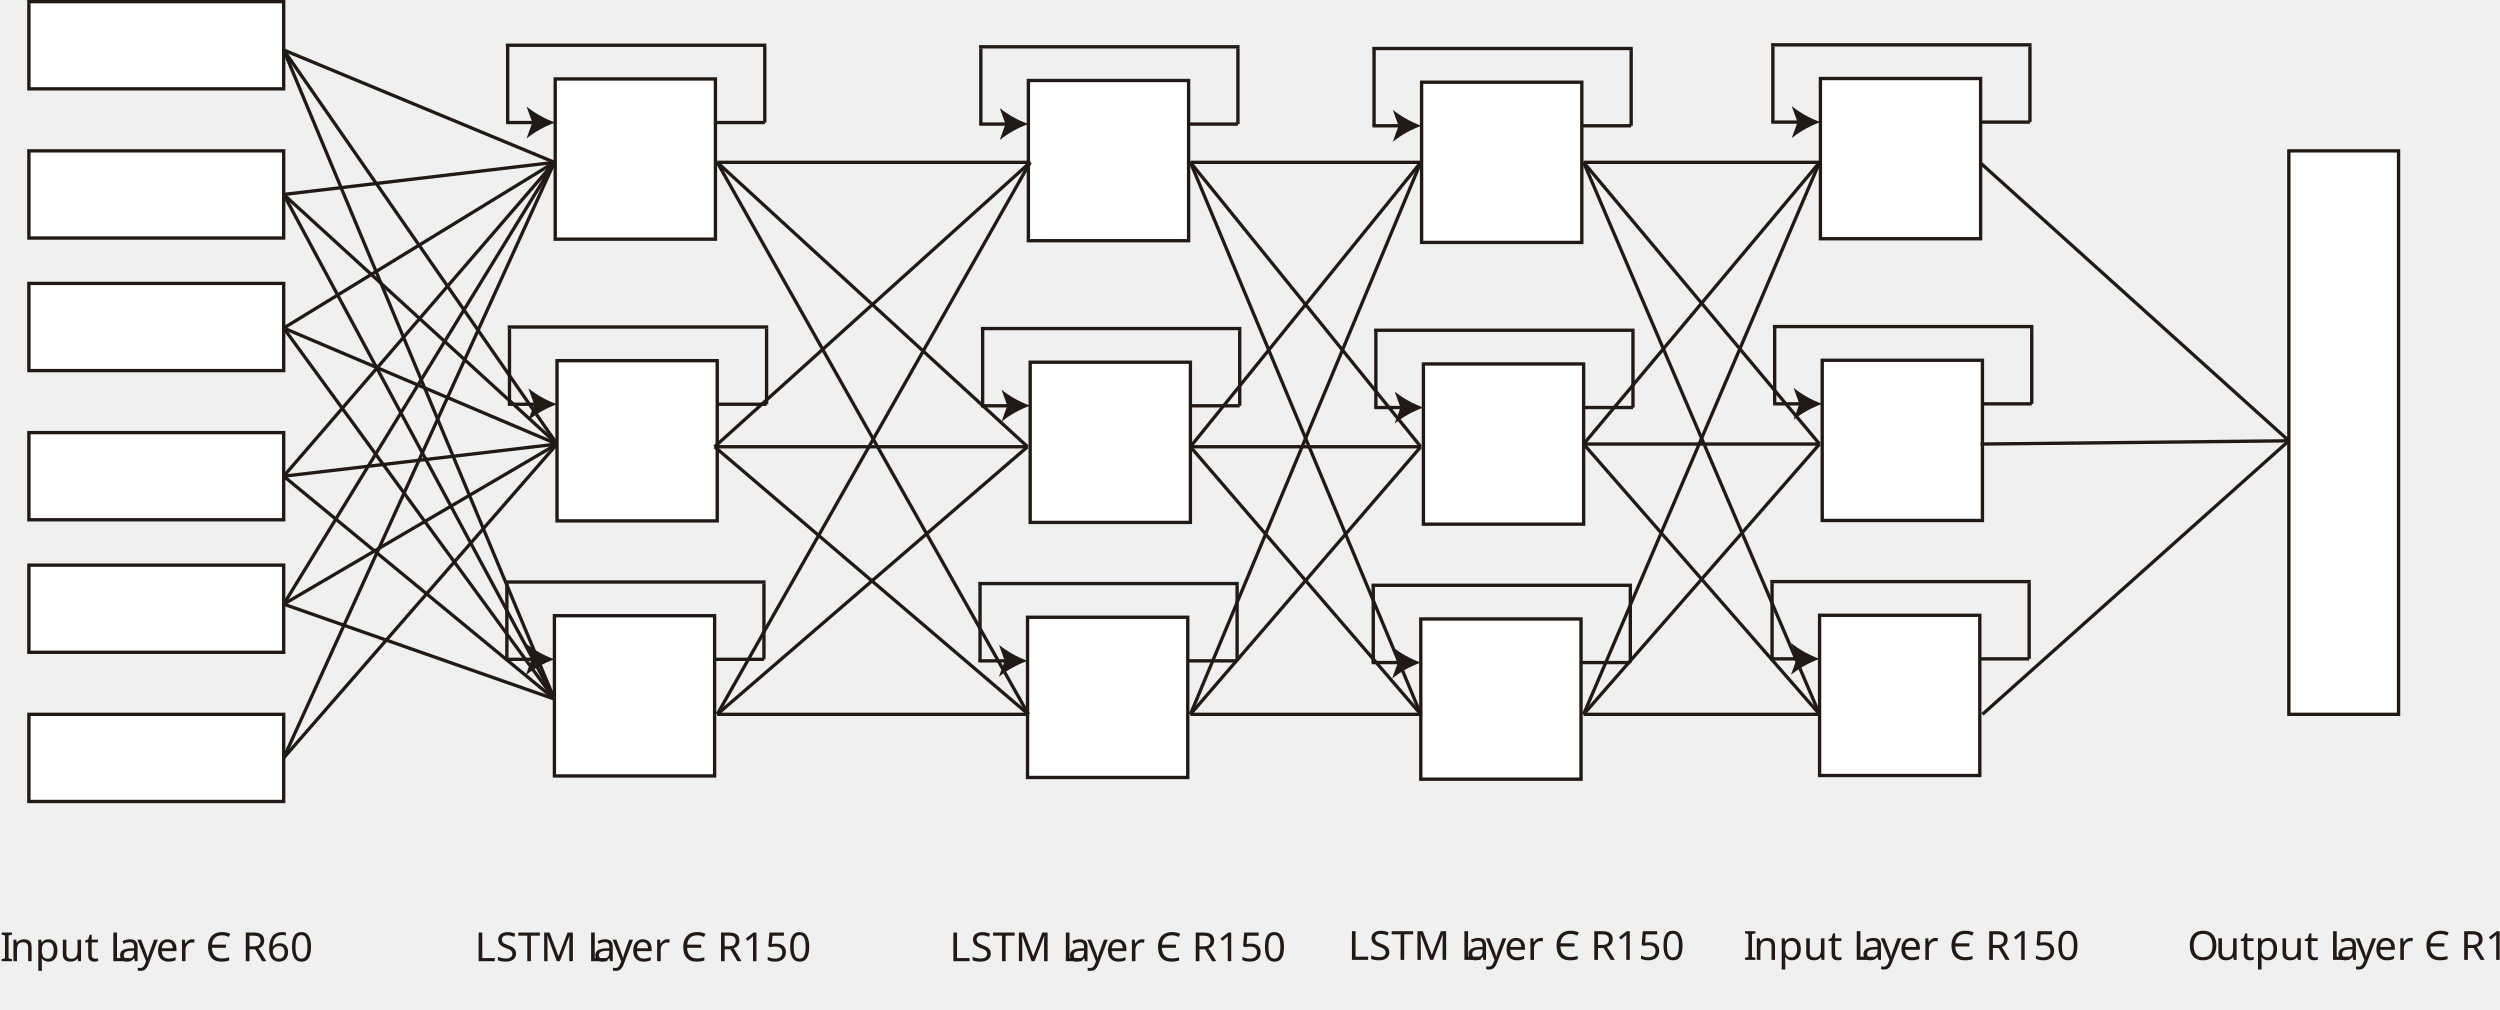
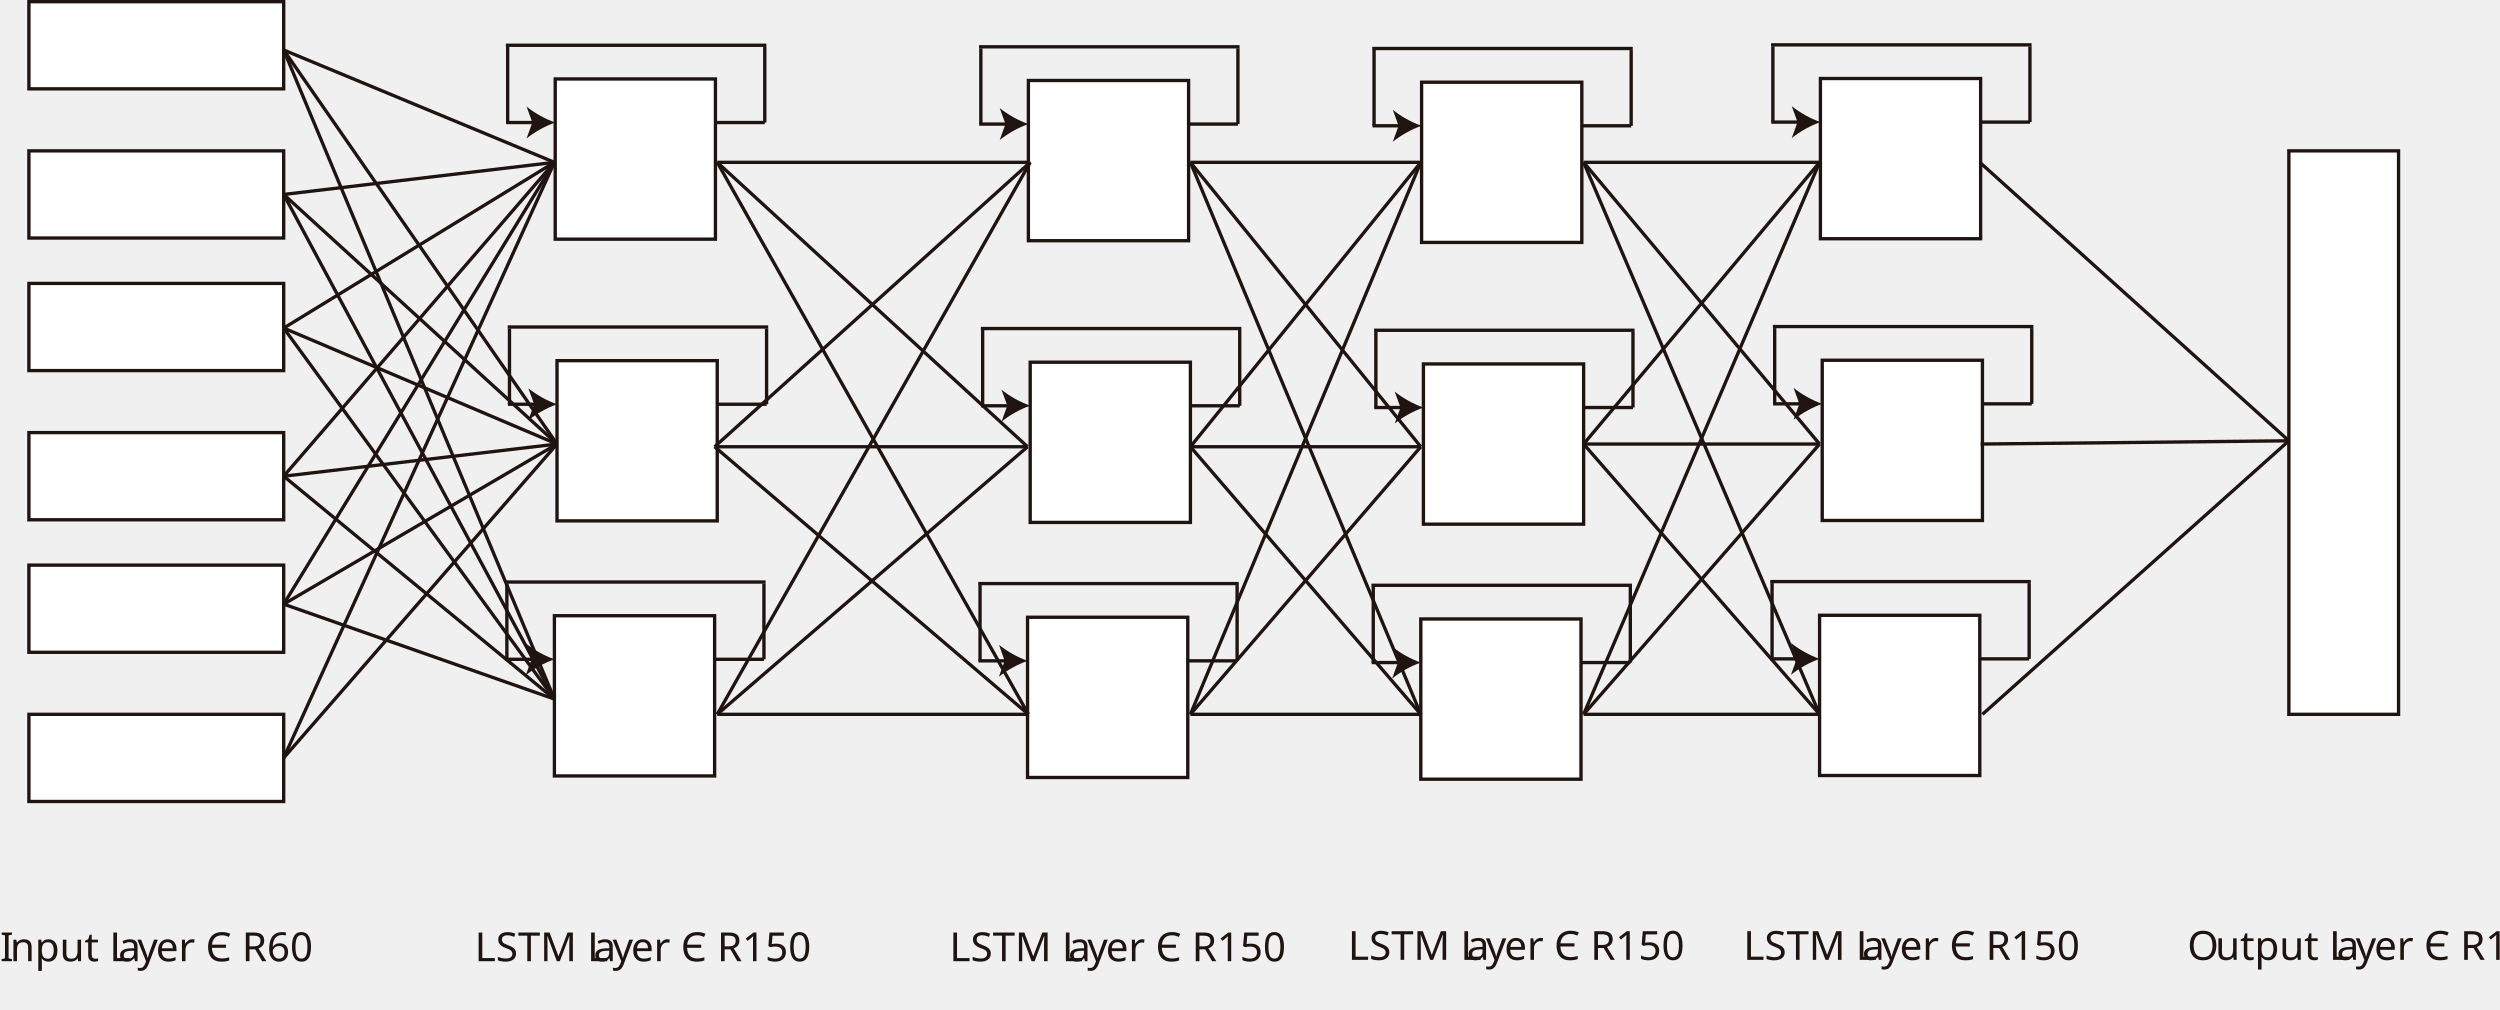
<svg xmlns="http://www.w3.org/2000/svg" viewBox="0 0 745.71 301.2">
  <defs>
-     <style>.cls-1{fill:#fff;}.cls-1,.cls-6{stroke:#211915;stroke-miterlimit:10;}.cls-2{font-size:12px;font-family:MyriadPro-Regular, Myriad Pro;}.cls-2,.cls-7{fill:#211915;}.cls-3{letter-spacing:0.01em;}.cls-4{letter-spacing:-0.01em;}.cls-5{letter-spacing:-0.01em;}.cls-6{fill:none;}.cls-8{letter-spacing:-0.01em;}.cls-9{letter-spacing:0em;}.cls-10{letter-spacing:0em;}</style>
+     <style>.cls-1{fill:#fff;}.cls-1,.cls-6{stroke:#1f140f;stroke-miterlimit:10;}.cls-2{font-size:12px;font-family:MyriadPro-Regular, Myriad Pro;}.cls-2,.cls-7{fill:#1f140f;}.cls-3{letter-spacing:0.01em;}.cls-4{letter-spacing:-0.01em;}.cls-5{letter-spacing:-0.01em;}.cls-6{fill:none;}.cls-8{letter-spacing:-0.01em;}.cls-9{letter-spacing:0em;}.cls-10{letter-spacing:0em;}</style>
  </defs>
  <g id="Camada_2" data-name="Camada 2">
    <g id="Camada_1-2" data-name="Camada 1">
      <rect class="cls-1" x="8.62" y="0.5" width="76" height="26" />
      <rect class="cls-1" x="8.62" y="45" width="76" height="26" />
      <text class="cls-2" transform="translate(0 286.72)">
        <tspan class="cls-3">I</tspan>
        <tspan x="2.99" y="0">nput L</tspan>
        <tspan class="cls-4" x="35.27" y="0">a</tspan>
        <tspan class="cls-5" x="40.96" y="0">y</tspan>
        <tspan x="46.49" y="0">er Є R60</tspan>
      </text>
      <rect class="cls-1" x="8.62" y="84.54" width="76" height="26" />
      <rect class="cls-1" x="8.62" y="129.04" width="76" height="26" />
      <rect class="cls-1" x="8.62" y="168.57" width="76" height="26" />
      <rect class="cls-1" x="8.62" y="213.07" width="76" height="26" />
      <rect class="cls-1" x="165.61" y="23.55" width="47.79" height="47.79" />
      <line class="cls-6" x1="213.4" y1="36.55" x2="228.12" y2="36.55" />
      <line class="cls-6" x1="228.12" y1="13.96" x2="228.12" y2="36.55" />
      <line class="cls-6" x1="150.89" y1="13.5" x2="228.6" y2="13.5" />
      <line class="cls-6" x1="151.43" y1="36.55" x2="151.43" y2="13.95" />
      <line class="cls-6" x1="150.96" y1="36.55" x2="159.58" y2="36.55" />
      <path class="cls-7" d="M165.61,36.55a30.31,30.31,0,0,0-8.55,4.75l1.72-4.75-1.72-4.76A30.34,30.34,0,0,0,165.61,36.55Z" />
      <rect class="cls-1" x="166.15" y="107.58" width="47.79" height="47.79" />
      <line class="cls-6" x1="213.94" y1="120.58" x2="228.66" y2="120.58" />
      <line class="cls-6" x1="228.66" y1="98" x2="228.66" y2="120.58" />
      <line class="cls-6" x1="151.43" y1="97.54" x2="229.14" y2="97.54" />
      <line class="cls-6" x1="151.97" y1="120.58" x2="151.97" y2="97.98" />
      <line class="cls-6" x1="151.5" y1="120.58" x2="160.11" y2="120.58" />
      <path class="cls-7" d="M166.15,120.58a30.34,30.34,0,0,0-8.55,4.76l1.72-4.76-1.72-4.75A30.31,30.31,0,0,0,166.15,120.58Z" />
      <rect class="cls-1" x="165.37" y="183.66" width="47.79" height="47.79" />
      <line class="cls-6" x1="213.16" y1="196.66" x2="227.87" y2="196.66" />
      <line class="cls-6" x1="227.87" y1="174.07" x2="227.87" y2="196.66" />
      <line class="cls-6" x1="150.65" y1="173.61" x2="228.36" y2="173.61" />
      <rect class="cls-1" x="306.75" y="24.01" width="47.79" height="47.79" />
      <line class="cls-6" x1="354.54" y1="37.01" x2="369.25" y2="37.01" />
      <line class="cls-6" x1="369.25" y1="14.42" x2="369.25" y2="37.01" />
      <line class="cls-6" x1="292.03" y1="13.96" x2="369.74" y2="13.96" />
      <line class="cls-6" x1="292.57" y1="37.01" x2="292.57" y2="14.41" />
      <line class="cls-6" x1="292.09" y1="37.01" x2="300.71" y2="37.01" />
      <path class="cls-7" d="M306.75,37a30.18,30.18,0,0,0-8.55,4.75L299.92,37l-1.72-4.76A30.2,30.2,0,0,0,306.75,37Z" />
      <rect class="cls-1" x="307.29" y="108.04" width="47.79" height="47.79" />
      <line class="cls-6" x1="355.08" y1="121.04" x2="369.79" y2="121.04" />
      <line class="cls-6" x1="369.79" y1="98.46" x2="369.79" y2="121.04" />
      <line class="cls-6" x1="292.57" y1="98" x2="370.28" y2="98" />
      <line class="cls-6" x1="293.11" y1="121.04" x2="293.11" y2="98.44" />
      <line class="cls-6" x1="292.63" y1="121.04" x2="301.25" y2="121.04" />
      <path class="cls-7" d="M307.29,121a30.2,30.2,0,0,0-8.55,4.76l1.72-4.76-1.72-4.75A30.18,30.18,0,0,0,307.29,121Z" />
      <rect class="cls-1" x="306.5" y="184.12" width="47.79" height="47.79" />
      <line class="cls-6" x1="354.29" y1="197.12" x2="369.01" y2="197.12" />
      <line class="cls-6" x1="369.01" y1="174.53" x2="369.01" y2="197.12" />
      <line class="cls-6" x1="291.79" y1="174.07" x2="369.5" y2="174.07" />
      <line class="cls-6" x1="292.33" y1="197.12" x2="292.33" y2="174.51" />
      <line class="cls-6" x1="291.85" y1="197.12" x2="300.47" y2="197.12" />
      <path class="cls-7" d="M306.5,197.12a30.31,30.31,0,0,0-8.55,4.75l1.72-4.75L298,192.36A30.34,30.34,0,0,0,306.5,197.12Z" />
      <rect class="cls-1" x="424.04" y="24.52" width="47.79" height="47.79" />
      <line class="cls-6" x1="471.83" y1="37.52" x2="486.55" y2="37.52" />
      <line class="cls-6" x1="486.55" y1="14.94" x2="486.55" y2="37.52" />
      <line class="cls-6" x1="409.32" y1="14.47" x2="487.03" y2="14.47" />
      <line class="cls-6" x1="409.86" y1="37.52" x2="409.86" y2="14.92" />
      <line class="cls-6" x1="409.39" y1="37.52" x2="418.01" y2="37.52" />
      <path class="cls-7" d="M424,37.52a30.34,30.34,0,0,0-8.55,4.76l1.72-4.76-1.72-4.75A30.31,30.31,0,0,0,424,37.52Z" />
      <rect class="cls-1" x="424.58" y="108.56" width="47.79" height="47.79" />
      <line class="cls-6" x1="472.37" y1="121.56" x2="487.09" y2="121.56" />
      <line class="cls-6" x1="487.09" y1="98.97" x2="487.09" y2="121.56" />
      <line class="cls-6" x1="409.86" y1="98.51" x2="487.57" y2="98.51" />
      <line class="cls-6" x1="409.93" y1="121.56" x2="418.55" y2="121.56" />
      <path class="cls-7" d="M424.58,121.56a30.31,30.31,0,0,0-8.55,4.75l1.72-4.75L416,116.8A30.34,30.34,0,0,0,424.58,121.56Z" />
      <rect class="cls-1" x="423.8" y="184.63" width="47.79" height="47.79" />
      <line class="cls-6" x1="471.59" y1="197.63" x2="486.3" y2="197.63" />
      <line class="cls-6" x1="486.3" y1="175.04" x2="486.3" y2="197.63" />
      <line class="cls-6" x1="409.08" y1="174.58" x2="486.79" y2="174.58" />
      <line class="cls-6" x1="409.62" y1="197.63" x2="409.62" y2="175.03" />
      <line class="cls-6" x1="409.14" y1="197.63" x2="417.76" y2="197.63" />
      <path class="cls-7" d="M423.8,197.63a30,30,0,0,0-8.55,4.76l1.72-4.76-1.72-4.76A30,30,0,0,0,423.8,197.63Z" />
      <rect class="cls-1" x="543" y="23.42" width="47.79" height="47.79" />
      <line class="cls-6" x1="590.79" y1="36.42" x2="605.5" y2="36.42" />
      <line class="cls-6" x1="605.5" y1="13.84" x2="605.5" y2="36.42" />
      <line class="cls-6" x1="528.28" y1="13.38" x2="605.99" y2="13.38" />
      <line class="cls-6" x1="528.82" y1="36.42" x2="528.82" y2="13.82" />
      <line class="cls-6" x1="528.35" y1="36.42" x2="536.96" y2="36.42" />
      <path class="cls-7" d="M543,36.42a30.34,30.34,0,0,0-8.55,4.76l1.72-4.76-1.72-4.75A30.31,30.31,0,0,0,543,36.42Z" />
      <rect class="cls-1" x="543.54" y="107.46" width="47.79" height="47.79" />
      <line class="cls-6" x1="591.33" y1="120.46" x2="606.04" y2="120.46" />
      <line class="cls-6" x1="606.04" y1="97.87" x2="606.04" y2="120.46" />
      <line class="cls-6" x1="528.82" y1="97.41" x2="606.53" y2="97.41" />
      <line class="cls-6" x1="529.36" y1="120.46" x2="529.36" y2="97.86" />
      <line class="cls-6" x1="528.89" y1="120.46" x2="537.5" y2="120.46" />
      <path class="cls-7" d="M543.54,120.46a30.31,30.31,0,0,0-8.55,4.75l1.72-4.75L535,115.7A30.1,30.1,0,0,0,543.54,120.46Z" />
      <rect class="cls-1" x="542.75" y="183.53" width="47.79" height="47.79" />
      <line class="cls-6" x1="590.54" y1="196.53" x2="605.26" y2="196.53" />
      <line class="cls-6" x1="605.26" y1="173.94" x2="605.26" y2="196.53" />
      <line class="cls-6" x1="528.04" y1="173.48" x2="605.75" y2="173.48" />
      <line class="cls-6" x1="528.58" y1="196.53" x2="528.58" y2="173.93" />
      <line class="cls-6" x1="528.1" y1="196.53" x2="536.72" y2="196.53" />
      <path class="cls-7" d="M542.75,196.53a30,30,0,0,0-8.54,4.76l1.72-4.76-1.72-4.75A30.26,30.26,0,0,0,542.75,196.53Z" />
      <rect class="cls-1" x="682.73" y="45" width="32.72" height="168.07" />
      <line class="cls-6" x1="84.62" y1="14.92" x2="165.37" y2="48.42" />
      <line class="cls-6" x1="84.62" y1="58" x2="165.37" y2="48.42" />
      <line class="cls-6" x1="84.62" y1="97.86" x2="165.37" y2="48.42" />
      <line class="cls-6" x1="84.62" y1="142.04" x2="165.37" y2="48.42" />
      <line class="cls-6" x1="84.62" y1="180.21" x2="165.37" y2="48.42" />
      <line class="cls-6" x1="84.62" y1="226.07" x2="165.37" y2="48.42" />
      <line class="cls-6" x1="84.62" y1="14.92" x2="84.62" y2="14.92" />
      <line class="cls-6" x1="84.62" y1="14.92" x2="166.15" y2="132.45" />
      <line class="cls-6" x1="84.62" y1="58" x2="166.15" y2="132.45" />
      <line class="cls-6" x1="84.62" y1="97.86" x2="166.15" y2="132.45" />
      <line class="cls-6" x1="84.62" y1="142.04" x2="166.15" y2="132.45" />
      <line class="cls-6" x1="84.62" y1="180.21" x2="166.15" y2="132.45" />
      <line class="cls-6" x1="84.62" y1="226.07" x2="166.15" y2="132.45" />
      <line class="cls-6" x1="84.62" y1="14.92" x2="165.37" y2="208.52" />
      <line class="cls-6" x1="84.62" y1="58" x2="165.37" y2="208.52" />
      <line class="cls-6" x1="84.62" y1="97.86" x2="165.37" y2="208.52" />
      <line class="cls-6" x1="84.62" y1="142.04" x2="165.37" y2="208.52" />
      <line class="cls-6" x1="84.62" y1="180.21" x2="165.37" y2="208.52" />
      <line class="cls-6" x1="151.19" y1="196.66" x2="151.19" y2="174.05" />
      <line class="cls-6" x1="150.71" y1="196.66" x2="159.33" y2="196.66" />
      <path class="cls-7" d="M165.37,196.66a30.18,30.18,0,0,0-8.55,4.75l1.72-4.75-1.72-4.76A30.45,30.45,0,0,0,165.37,196.66Z" />
      <line class="cls-6" x1="213.94" y1="48.42" x2="307.29" y2="48.42" />
      <line class="cls-6" x1="355.08" y1="48.42" x2="423.8" y2="48.42" />
      <line class="cls-6" x1="472.37" y1="48.42" x2="542.75" y2="48.42" />
      <line class="cls-6" x1="213.94" y1="213.07" x2="306.75" y2="213.07" />
      <line class="cls-6" x1="355.08" y1="213.07" x2="423.8" y2="213.07" />
      <line class="cls-6" x1="472.37" y1="213.07" x2="542.75" y2="213.07" />
      <line class="cls-6" x1="213.16" y1="133.26" x2="306.5" y2="133.26" />
      <line class="cls-6" x1="355.08" y1="133.26" x2="423.8" y2="133.26" />
      <line class="cls-6" x1="472.37" y1="132.45" x2="542.75" y2="132.45" />
      <line class="cls-6" x1="213.94" y1="48.42" x2="306.5" y2="133.26" />
      <line class="cls-6" x1="213.94" y1="48.42" x2="306.75" y2="213.07" />
      <line class="cls-6" x1="213.16" y1="133.26" x2="307.29" y2="48.42" />
      <line class="cls-6" x1="213.16" y1="133.26" x2="306.75" y2="213.07" />
      <line class="cls-6" x1="213.94" y1="213.07" x2="306.5" y2="133.26" />
      <line class="cls-6" x1="213.94" y1="213.07" x2="307.29" y2="48.42" />
      <line class="cls-6" x1="355.08" y1="48.42" x2="423.8" y2="133.26" />
      <line class="cls-6" x1="355.08" y1="48.42" x2="423.8" y2="213.07" />
      <line class="cls-6" x1="355.08" y1="133.26" x2="423.8" y2="48.42" />
      <line class="cls-6" x1="355.08" y1="133.26" x2="423.8" y2="213.07" />
      <line class="cls-6" x1="355.08" y1="213.07" x2="423.8" y2="48.42" />
      <line class="cls-6" x1="355.08" y1="213.07" x2="423.8" y2="133.26" />
      <line class="cls-6" x1="472.37" y1="48.42" x2="542.75" y2="132.45" />
      <line class="cls-6" x1="472.37" y1="48.42" x2="542.75" y2="213.07" />
      <line class="cls-6" x1="472.37" y1="132.45" x2="542.75" y2="48.42" />
      <line class="cls-6" x1="472.37" y1="132.45" x2="542.75" y2="213.07" />
      <line class="cls-6" x1="472.37" y1="213.07" x2="542.75" y2="48.42" />
      <line class="cls-6" x1="472.37" y1="213.07" x2="542.75" y2="132.45" />
      <line class="cls-6" x1="590.54" y1="48.42" x2="682.73" y2="131.48" />
      <line class="cls-6" x1="590.79" y1="132.45" x2="682.73" y2="131.48" />
      <line class="cls-6" x1="591.33" y1="213.07" x2="682.73" y2="131.48" />
      <line class="cls-6" x1="410.4" y1="121.56" x2="410.4" y2="98.96" />
      <text class="cls-2" transform="translate(141.61 286.72)">LSTM L<tspan class="cls-8" x="35.4" y="0">a</tspan>
        <tspan class="cls-5" x="41.09" y="0">y</tspan>
        <tspan x="46.62" y="0">er Є R150</tspan>
      </text>
      <text class="cls-2" transform="translate(283.22 286.72)">LSTM L<tspan class="cls-8" x="35.4" y="0">a</tspan>
        <tspan class="cls-5" x="41.09" y="0">y</tspan>
        <tspan x="46.62" y="0">er Є R150</tspan>
      </text>
      <text class="cls-2" transform="translate(402.1 286.32)">LSTM L<tspan class="cls-8" x="35.4" y="0">a</tspan>
        <tspan class="cls-5" x="41.09" y="0">y</tspan>
        <tspan x="46.62" y="0">er Є R150</tspan>
      </text>
-       <text class="cls-2" transform="translate(520.03 286.32)">
-         <tspan class="cls-3">I</tspan>
-         <tspan x="2.99" y="0">nput L</tspan>
-         <tspan class="cls-4" x="35.27" y="0">a</tspan>
-         <tspan class="cls-5" x="40.96" y="0">y</tspan>
-         <tspan x="46.49" y="0">er Є R150</tspan>
+       <text class="cls-2" transform="translate(520.03 286.32)">LSTM L<tspan class="cls-8" x="35.4" y="0">a</tspan>
+         <tspan class="cls-5" x="41.09" y="0">y</tspan>
+         <tspan x="46.62" y="0">er Є R150</tspan>
      </text>
      <text class="cls-2" transform="translate(652.46 286.32)">
        <tspan class="cls-9">O</tspan>
        <tspan class="cls-10" x="8.3" y="0">utput L</tspan>
        <tspan class="cls-4" x="44.51" y="0">a</tspan>
        <tspan class="cls-5" x="50.19" y="0">y</tspan>
        <tspan x="55.73" y="0">er Є R1</tspan>
      </text>
    </g>
  </g>
</svg>
